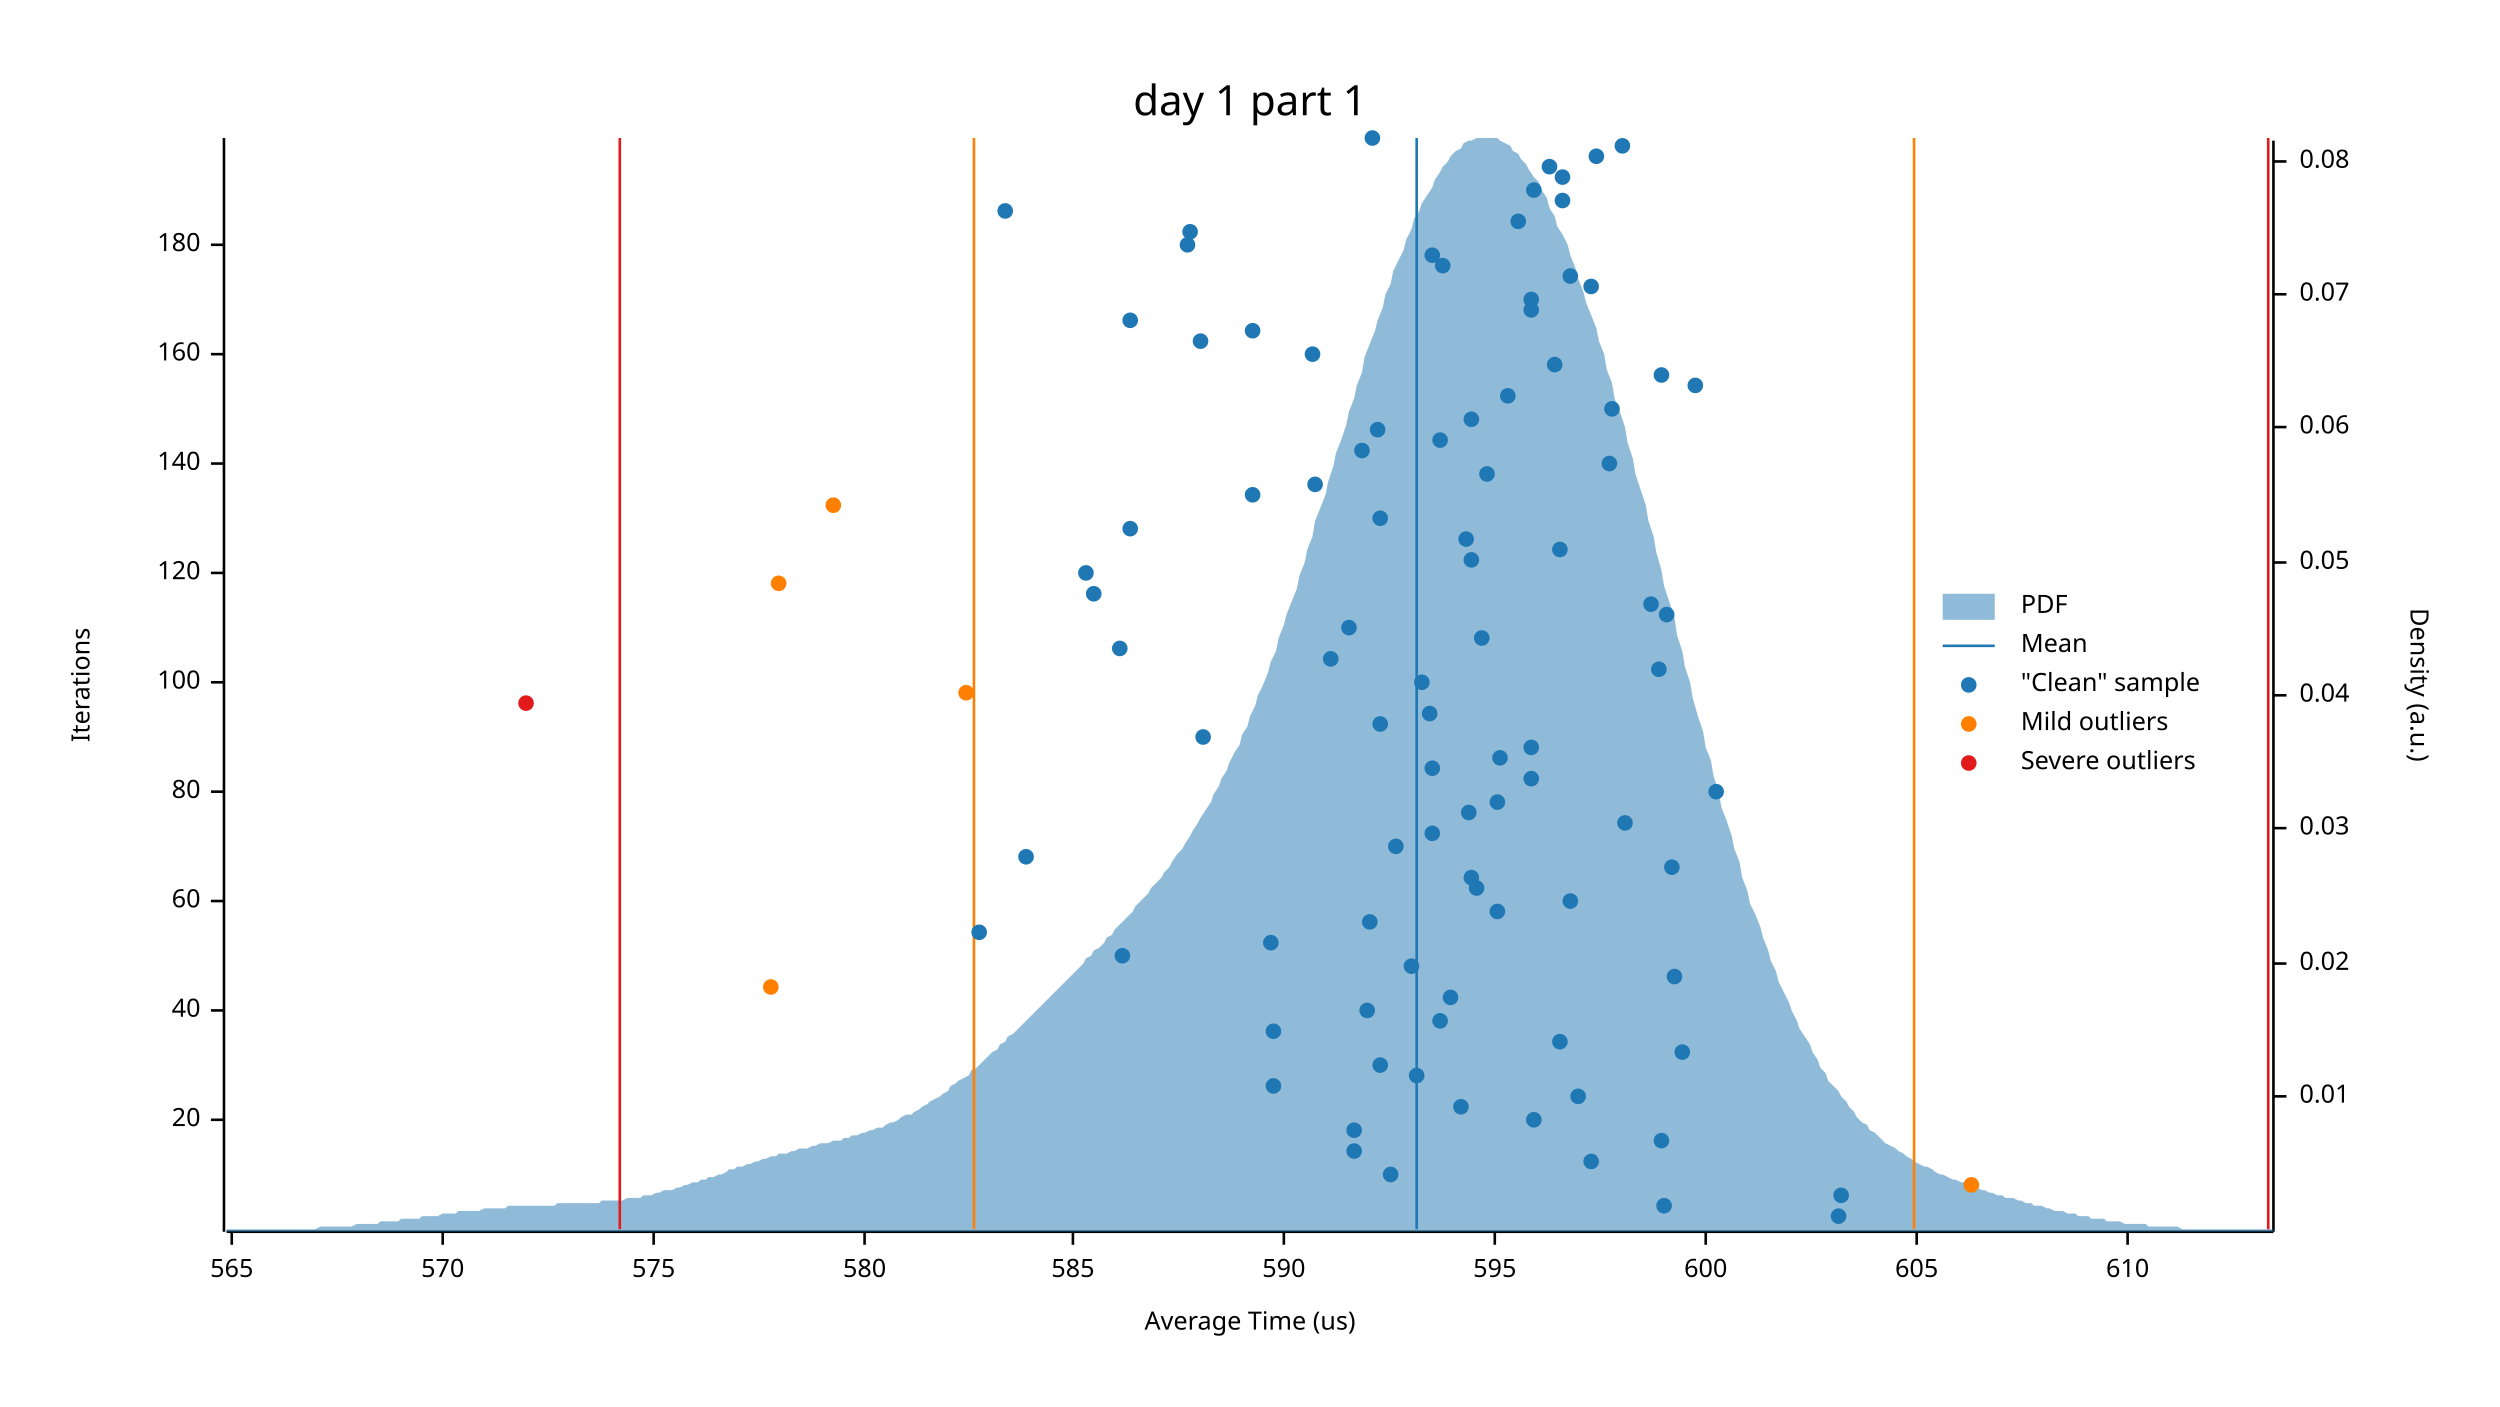
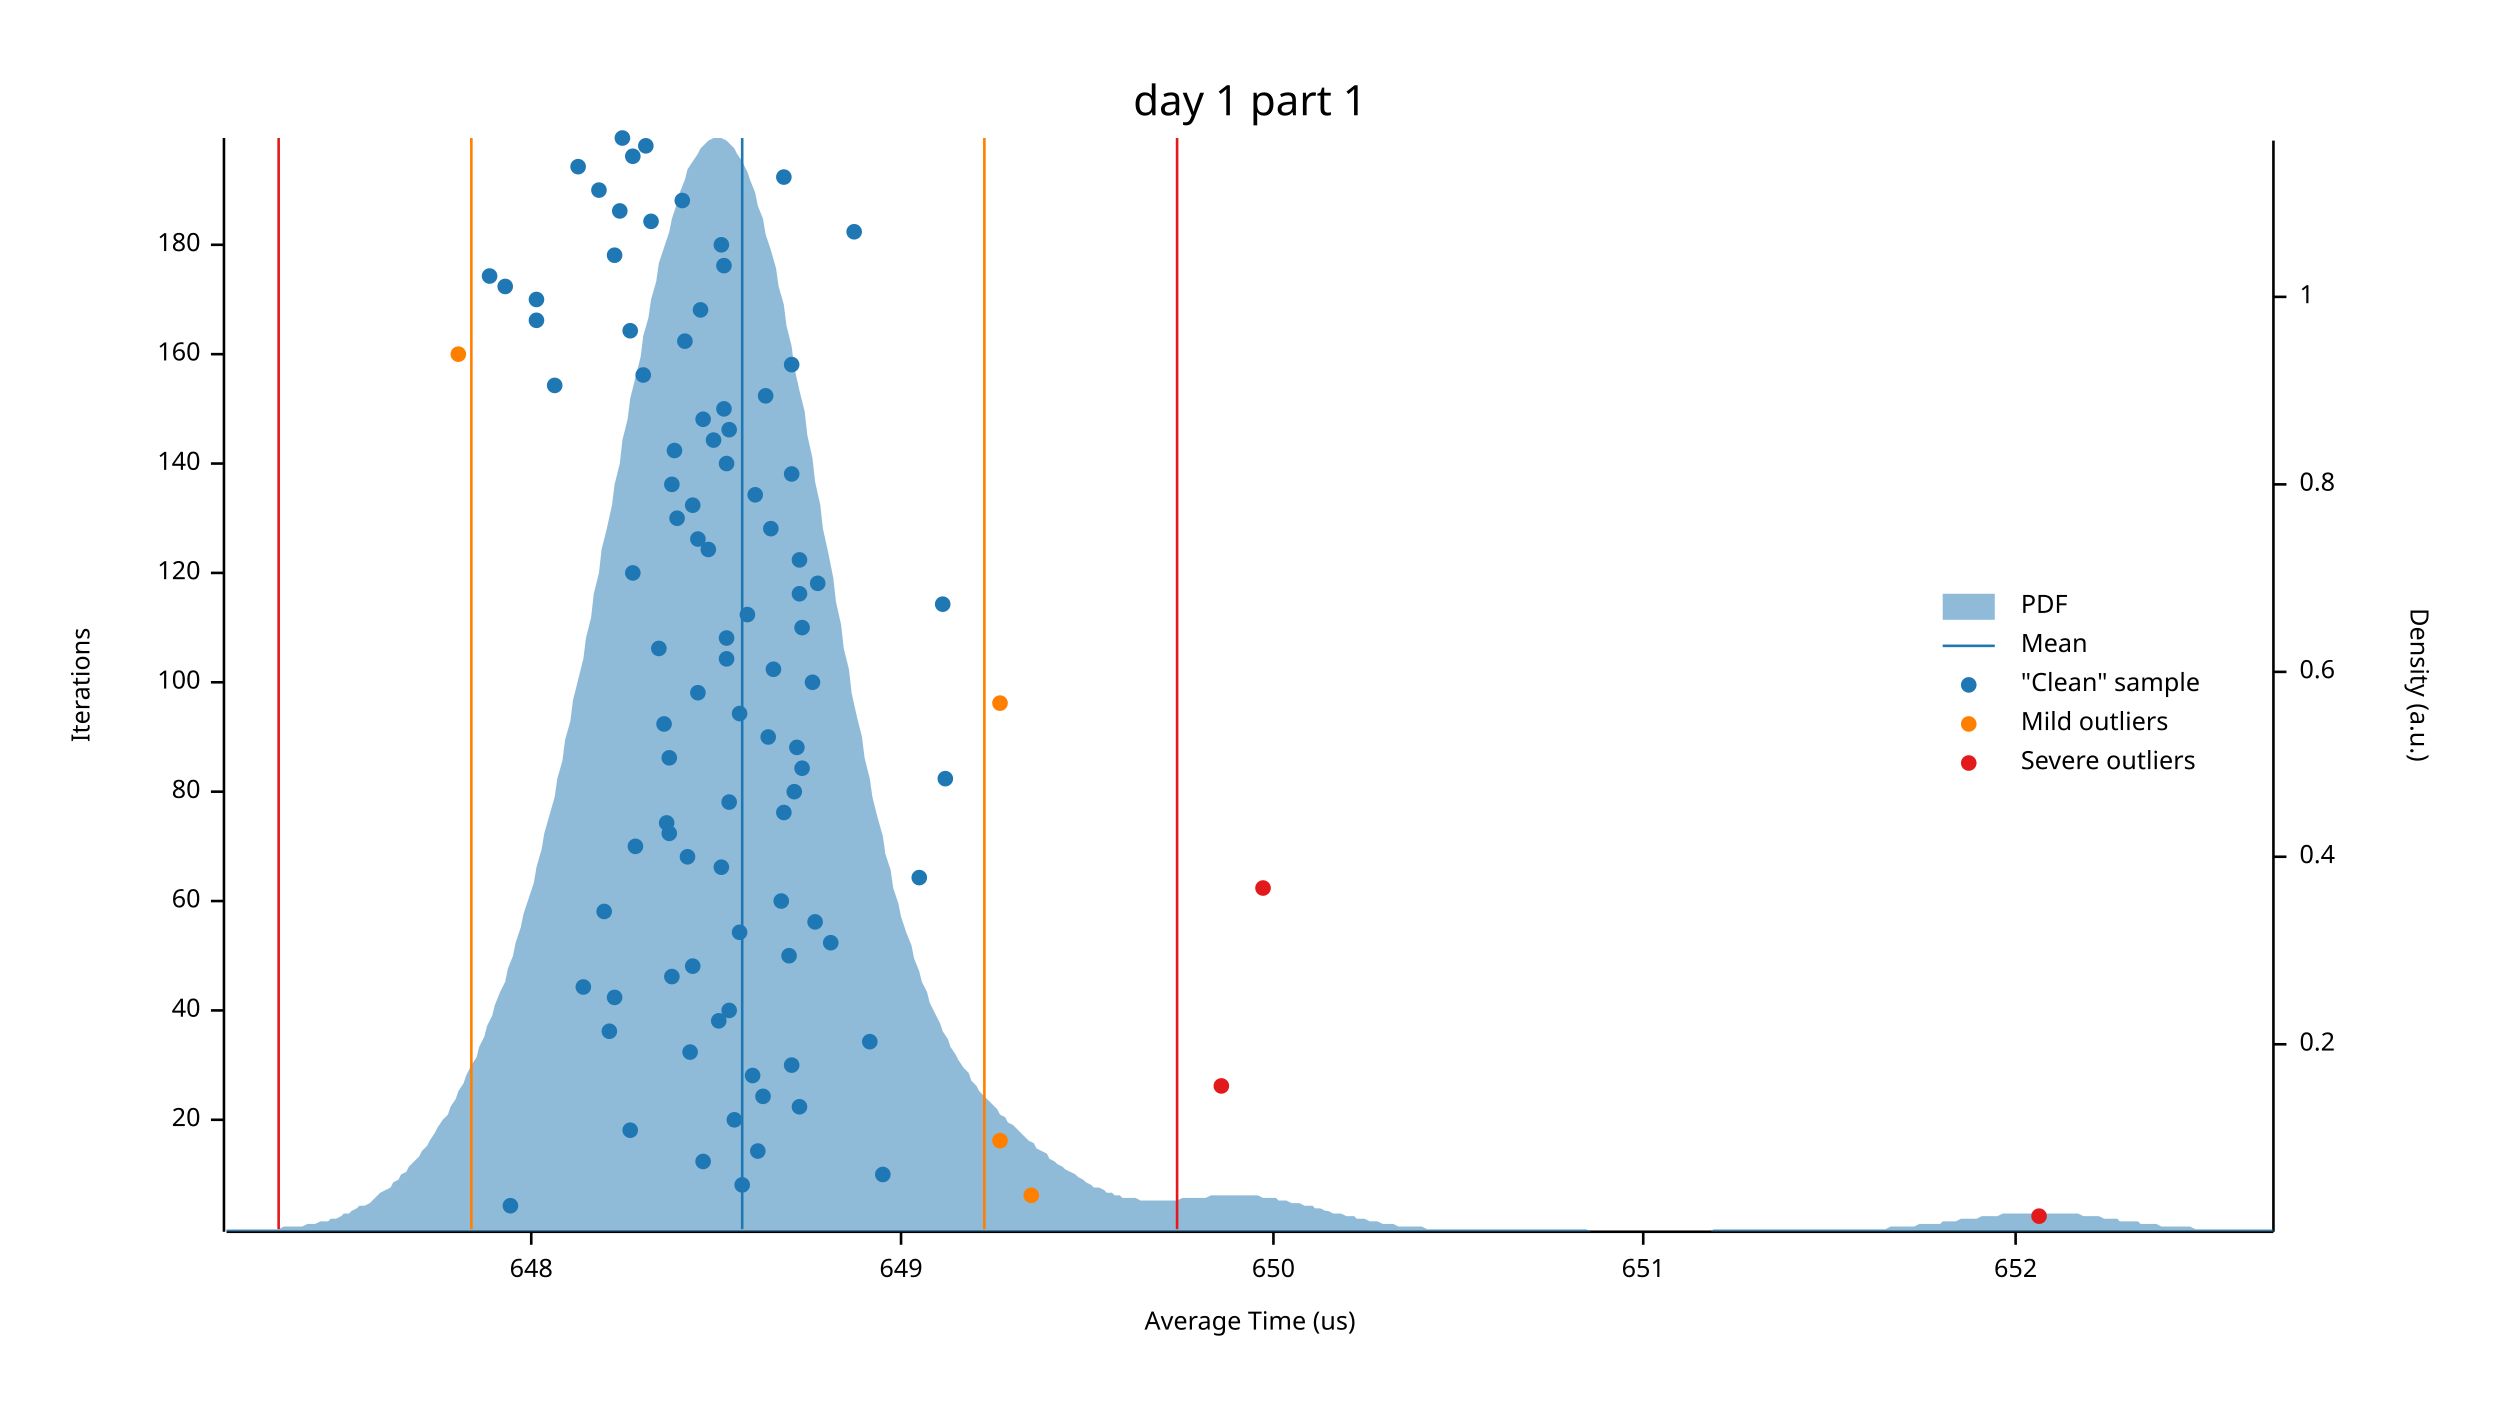
<svg xmlns="http://www.w3.org/2000/svg" width="960" height="540" viewBox="0 0 960 540">
  <text x="480" y="32" dy="0.76em" text-anchor="middle" font-family="sans-serif" font-size="16.129" opacity="1" fill="#000000">
day 1 part 1
</text>
  <text x="27" y="263" dy="0.76em" text-anchor="middle" font-family="sans-serif" font-size="9.677" opacity="1" fill="#000000" transform="rotate(270, 27, 263)">
Iterations
</text>
  <text x="480" y="513" dy="-0.5ex" text-anchor="middle" font-family="sans-serif" font-size="9.677" opacity="1" fill="#000000">
Average Time (us)
</text>
  <polyline fill="none" opacity="1" stroke="#000000" stroke-width="1" points="86,53 86,473 " />
  <text x="77" y="430" dy="0.5ex" text-anchor="end" font-family="sans-serif" font-size="9.677" opacity="1" fill="#000000">
20
</text>
  <polyline fill="none" opacity="1" stroke="#000000" stroke-width="1" points="81,430 86,430 " />
  <text x="77" y="388" dy="0.5ex" text-anchor="end" font-family="sans-serif" font-size="9.677" opacity="1" fill="#000000">
40
</text>
  <polyline fill="none" opacity="1" stroke="#000000" stroke-width="1" points="81,388 86,388 " />
  <text x="77" y="346" dy="0.5ex" text-anchor="end" font-family="sans-serif" font-size="9.677" opacity="1" fill="#000000">
60
</text>
  <polyline fill="none" opacity="1" stroke="#000000" stroke-width="1" points="81,346 86,346 " />
  <text x="77" y="304" dy="0.5ex" text-anchor="end" font-family="sans-serif" font-size="9.677" opacity="1" fill="#000000">
80
</text>
  <polyline fill="none" opacity="1" stroke="#000000" stroke-width="1" points="81,304 86,304 " />
  <text x="77" y="262" dy="0.5ex" text-anchor="end" font-family="sans-serif" font-size="9.677" opacity="1" fill="#000000">
100
</text>
  <polyline fill="none" opacity="1" stroke="#000000" stroke-width="1" points="81,262 86,262 " />
  <text x="77" y="220" dy="0.5ex" text-anchor="end" font-family="sans-serif" font-size="9.677" opacity="1" fill="#000000">
120
</text>
  <polyline fill="none" opacity="1" stroke="#000000" stroke-width="1" points="81,220 86,220 " />
  <text x="77" y="178" dy="0.5ex" text-anchor="end" font-family="sans-serif" font-size="9.677" opacity="1" fill="#000000">
140
</text>
  <polyline fill="none" opacity="1" stroke="#000000" stroke-width="1" points="81,178 86,178 " />
  <text x="77" y="136" dy="0.5ex" text-anchor="end" font-family="sans-serif" font-size="9.677" opacity="1" fill="#000000">
160
</text>
  <polyline fill="none" opacity="1" stroke="#000000" stroke-width="1" points="81,136 86,136 " />
  <text x="77" y="94" dy="0.5ex" text-anchor="end" font-family="sans-serif" font-size="9.677" opacity="1" fill="#000000">
180
</text>
  <polyline fill="none" opacity="1" stroke="#000000" stroke-width="1" points="81,94 86,94 " />
  <polyline fill="none" opacity="1" stroke="#000000" stroke-width="1" points="87,473 873,473 " />
-   <text x="89" y="483" dy="0.76em" text-anchor="middle" font-family="sans-serif" font-size="9.677" opacity="1" fill="#000000">
- 565
- </text>
-   <polyline fill="none" opacity="1" stroke="#000000" stroke-width="1" points="89,473 89,478 " />
-   <text x="170" y="483" dy="0.76em" text-anchor="middle" font-family="sans-serif" font-size="9.677" opacity="1" fill="#000000">
- 570
- </text>
-   <polyline fill="none" opacity="1" stroke="#000000" stroke-width="1" points="170,473 170,478 " />
-   <text x="251" y="483" dy="0.76em" text-anchor="middle" font-family="sans-serif" font-size="9.677" opacity="1" fill="#000000">
- 575
- </text>
-   <polyline fill="none" opacity="1" stroke="#000000" stroke-width="1" points="251,473 251,478 " />
-   <text x="332" y="483" dy="0.76em" text-anchor="middle" font-family="sans-serif" font-size="9.677" opacity="1" fill="#000000">
- 580
- </text>
-   <polyline fill="none" opacity="1" stroke="#000000" stroke-width="1" points="332,473 332,478 " />
-   <text x="412" y="483" dy="0.76em" text-anchor="middle" font-family="sans-serif" font-size="9.677" opacity="1" fill="#000000">
- 585
- </text>
-   <polyline fill="none" opacity="1" stroke="#000000" stroke-width="1" points="412,473 412,478 " />
-   <text x="493" y="483" dy="0.76em" text-anchor="middle" font-family="sans-serif" font-size="9.677" opacity="1" fill="#000000">
- 590
- </text>
-   <polyline fill="none" opacity="1" stroke="#000000" stroke-width="1" points="493,473 493,478 " />
-   <text x="574" y="483" dy="0.76em" text-anchor="middle" font-family="sans-serif" font-size="9.677" opacity="1" fill="#000000">
- 595
- </text>
-   <polyline fill="none" opacity="1" stroke="#000000" stroke-width="1" points="574,473 574,478 " />
-   <text x="655" y="483" dy="0.76em" text-anchor="middle" font-family="sans-serif" font-size="9.677" opacity="1" fill="#000000">
- 600
- </text>
-   <polyline fill="none" opacity="1" stroke="#000000" stroke-width="1" points="655,473 655,478 " />
-   <text x="736" y="483" dy="0.76em" text-anchor="middle" font-family="sans-serif" font-size="9.677" opacity="1" fill="#000000">
- 605
- </text>
-   <polyline fill="none" opacity="1" stroke="#000000" stroke-width="1" points="736,473 736,478 " />
-   <text x="817" y="483" dy="0.76em" text-anchor="middle" font-family="sans-serif" font-size="9.677" opacity="1" fill="#000000">
- 610
- </text>
-   <polyline fill="none" opacity="1" stroke="#000000" stroke-width="1" points="817,473 817,478 " />
+   <text x="204" y="483" dy="0.76em" text-anchor="middle" font-family="sans-serif" font-size="9.677" opacity="1" fill="#000000">
+ 648
+ </text>
+   <polyline fill="none" opacity="1" stroke="#000000" stroke-width="1" points="204,473 204,478 " />
+   <text x="346" y="483" dy="0.76em" text-anchor="middle" font-family="sans-serif" font-size="9.677" opacity="1" fill="#000000">
+ 649
+ </text>
+   <polyline fill="none" opacity="1" stroke="#000000" stroke-width="1" points="346,473 346,478 " />
+   <text x="489" y="483" dy="0.76em" text-anchor="middle" font-family="sans-serif" font-size="9.677" opacity="1" fill="#000000">
+ 650
+ </text>
+   <polyline fill="none" opacity="1" stroke="#000000" stroke-width="1" points="489,473 489,478 " />
+   <text x="631" y="483" dy="0.76em" text-anchor="middle" font-family="sans-serif" font-size="9.677" opacity="1" fill="#000000">
+ 651
+ </text>
+   <polyline fill="none" opacity="1" stroke="#000000" stroke-width="1" points="631,473 631,478 " />
+   <text x="774" y="483" dy="0.76em" text-anchor="middle" font-family="sans-serif" font-size="9.677" opacity="1" fill="#000000">
+ 652
+ </text>
+   <polyline fill="none" opacity="1" stroke="#000000" stroke-width="1" points="774,473 774,478 " />
  <text x="933" y="263" dy="0.76em" text-anchor="middle" font-family="sans-serif" font-size="9.677" opacity="1" fill="#000000" transform="rotate(90, 933, 263)">
Density (a.u.)
</text>
  <polyline fill="none" opacity="1" stroke="#000000" stroke-width="1" points="873,54 873,473 " />
-   <text x="883" y="421" dy="0.5ex" text-anchor="start" font-family="sans-serif" font-size="9.677" opacity="1" fill="#000000">
- 0.01
- </text>
-   <polyline fill="none" opacity="1" stroke="#000000" stroke-width="1" points="873,421 878,421 " />
-   <text x="883" y="370" dy="0.5ex" text-anchor="start" font-family="sans-serif" font-size="9.677" opacity="1" fill="#000000">
- 0.02
- </text>
-   <polyline fill="none" opacity="1" stroke="#000000" stroke-width="1" points="873,370 878,370 " />
-   <text x="883" y="318" dy="0.5ex" text-anchor="start" font-family="sans-serif" font-size="9.677" opacity="1" fill="#000000">
- 0.03
- </text>
-   <polyline fill="none" opacity="1" stroke="#000000" stroke-width="1" points="873,318 878,318 " />
-   <text x="883" y="267" dy="0.5ex" text-anchor="start" font-family="sans-serif" font-size="9.677" opacity="1" fill="#000000">
- 0.04
- </text>
-   <polyline fill="none" opacity="1" stroke="#000000" stroke-width="1" points="873,267 878,267 " />
-   <text x="883" y="216" dy="0.5ex" text-anchor="start" font-family="sans-serif" font-size="9.677" opacity="1" fill="#000000">
- 0.05
- </text>
-   <polyline fill="none" opacity="1" stroke="#000000" stroke-width="1" points="873,216 878,216 " />
-   <text x="883" y="164" dy="0.5ex" text-anchor="start" font-family="sans-serif" font-size="9.677" opacity="1" fill="#000000">
- 0.06
- </text>
-   <polyline fill="none" opacity="1" stroke="#000000" stroke-width="1" points="873,164 878,164 " />
-   <text x="883" y="113" dy="0.5ex" text-anchor="start" font-family="sans-serif" font-size="9.677" opacity="1" fill="#000000">
- 0.07
- </text>
-   <polyline fill="none" opacity="1" stroke="#000000" stroke-width="1" points="873,113 878,113 " />
-   <text x="883" y="62" dy="0.5ex" text-anchor="start" font-family="sans-serif" font-size="9.677" opacity="1" fill="#000000">
- 0.08
- </text>
-   <polyline fill="none" opacity="1" stroke="#000000" stroke-width="1" points="873,62 878,62 " />
-   <polygon opacity="0.5" fill="#1F78B4" points="87,472 88,472 90,472 91,472 93,472 94,472 96,472 98,472 99,472 101,472 102,472 104,472 105,472 107,472 109,472 110,472 112,472 113,472 115,472 116,472 118,472 120,472 121,472 123,471 124,471 126,471 127,471 129,471 131,471 132,471 134,471 135,471 137,470 138,470 140,470 142,470 143,470 145,470 146,469 148,469 150,469 151,469 153,469 154,468 156,468 157,468 159,468 161,468 162,467 164,467 165,467 167,467 168,467 170,466 172,466 173,466 175,466 176,465 178,465 179,465 181,465 183,465 184,465 186,464 187,464 189,464 190,464 192,464 194,464 195,463 197,463 198,463 200,463 201,463 203,463 205,463 206,463 208,463 209,463 211,463 213,463 214,462 216,462 217,462 219,462 220,462 222,462 224,462 225,462 227,462 228,462 230,462 231,461 233,461 235,461 236,461 238,461 239,461 241,460 242,460 244,460 246,460 247,459 249,459 250,459 252,458 253,458 255,457 257,457 258,457 260,456 261,456 263,455 264,455 266,454 268,454 269,453 271,453 272,452 274,452 276,451 277,451 279,450 280,449 282,449 283,448 285,448 287,447 288,447 290,446 291,446 293,445 294,445 296,444 298,444 299,443 301,443 302,443 304,442 305,442 307,441 309,441 310,441 312,440 313,440 315,439 316,439 318,439 320,438 321,438 323,438 324,437 326,437 327,436 329,436 331,435 332,435 334,434 335,434 337,433 339,433 340,432 342,431 343,431 345,430 346,429 348,428 350,428 351,427 353,426 354,425 356,424 357,423 359,422 361,421 362,420 364,419 365,417 367,416 368,415 370,414 372,413 373,411 375,410 376,409 378,407 379,406 381,404 383,403 384,401 386,400 387,398 389,397 391,395 392,394 394,392 395,391 397,389 398,388 400,386 402,384 403,383 405,381 406,380 408,378 409,377 411,375 413,373 414,372 416,370 417,368 419,367 420,365 422,364 424,362 425,360 427,359 428,357 430,355 431,354 433,352 435,350 436,348 438,346 439,345 441,343 442,341 444,339 446,337 447,335 449,333 450,331 452,328 454,326 455,324 457,321 458,319 460,316 461,314 463,311 465,308 466,305 468,302 469,299 471,296 472,293 474,289 476,286 477,282 479,279 480,275 482,271 483,267 485,263 487,258 488,254 490,250 491,245 493,240 494,236 496,231 498,226 499,221 501,216 502,211 504,206 505,200 507,195 509,190 510,185 512,179 513,174 515,169 517,163 518,158 520,153 521,148 523,143 524,137 526,132 528,127 529,123 531,118 532,113 534,109 535,104 537,100 539,96 540,92 542,88 543,84 545,81 546,78 548,75 550,72 551,69 553,66 554,64 556,62 557,60 559,58 561,57 562,55 564,54 565,54 567,53 568,53 570,53 572,53 573,53 575,53 576,54 578,55 580,56 581,58 583,59 584,61 586,63 587,65 589,68 591,70 592,73 594,76 595,80 597,83 598,87 600,90 602,94 603,98 605,103 606,107 608,112 609,116 611,121 613,126 614,131 616,136 617,142 619,147 620,153 622,158 624,164 625,170 627,176 628,182 630,188 632,194 633,200 635,206 636,212 638,219 639,225 641,231 643,237 644,244 646,250 647,256 649,262 650,268 652,275 654,281 655,287 657,292 658,298 660,304 661,310 663,315 665,321 666,326 668,331 669,337 671,342 672,347 674,351 676,356 677,360 679,365 680,369 682,373 683,377 685,381 687,385 688,388 690,392 691,395 693,398 695,401 696,404 698,407 699,410 701,412 702,415 704,417 706,419 707,421 709,423 710,425 712,427 713,429 715,431 717,432 718,434 720,435 721,436 723,438 724,439 726,440 728,441 729,442 731,443 732,444 734,445 735,446 737,447 739,448 740,448 742,449 743,450 745,451 746,451 748,452 750,453 751,453 753,454 754,454 756,455 758,455 759,456 761,457 762,457 764,458 765,458 767,459 769,459 770,460 772,460 773,460 775,461 776,461 778,462 780,462 781,463 783,463 784,463 786,464 787,464 789,465 791,465 792,465 794,466 795,466 797,466 798,467 800,467 802,467 803,468 805,468 806,468 808,468 809,469 811,469 813,469 814,469 816,470 817,470 819,470 821,470 822,470 824,470 825,471 827,471 828,471 830,471 832,471 833,471 835,471 836,471 838,472 839,472 841,472 843,472 844,472 846,472 847,472 849,472 850,472 852,472 854,472 855,472 857,472 858,472 860,472 861,472 863,472 865,472 866,472 868,472 869,472 871,472 873,472 873,473 87,473 " />
-   <polyline fill="none" opacity="1" stroke="#1F78B4" stroke-width="1" points="544,472 544,53 " />
-   <polyline fill="none" opacity="1" stroke="#FF7F00" stroke-width="1" points="374,472 374,53 " />
-   <polyline fill="none" opacity="1" stroke="#FF7F00" stroke-width="1" points="735,472 735,53 " />
-   <polyline fill="none" opacity="1" stroke="#E31A1C" stroke-width="1" points="238,472 238,53 " />
-   <polyline fill="none" opacity="1" stroke="#E31A1C" stroke-width="1" points="871,472 871,53 " />
-   <circle cx="706" cy="467" r="3" opacity="1" fill="#1F78B4" stroke="none" />
-   <circle cx="639" cy="463" r="3" opacity="1" fill="#1F78B4" stroke="none" />
-   <circle cx="707" cy="459" r="3" opacity="1" fill="#1F78B4" stroke="none" />
-   <circle cx="534" cy="451" r="3" opacity="1" fill="#1F78B4" stroke="none" />
-   <circle cx="611" cy="446" r="3" opacity="1" fill="#1F78B4" stroke="none" />
-   <circle cx="520" cy="442" r="3" opacity="1" fill="#1F78B4" stroke="none" />
-   <circle cx="638" cy="438" r="3" opacity="1" fill="#1F78B4" stroke="none" />
-   <circle cx="520" cy="434" r="3" opacity="1" fill="#1F78B4" stroke="none" />
-   <circle cx="589" cy="430" r="3" opacity="1" fill="#1F78B4" stroke="none" />
-   <circle cx="561" cy="425" r="3" opacity="1" fill="#1F78B4" stroke="none" />
-   <circle cx="606" cy="421" r="3" opacity="1" fill="#1F78B4" stroke="none" />
-   <circle cx="489" cy="417" r="3" opacity="1" fill="#1F78B4" stroke="none" />
-   <circle cx="544" cy="413" r="3" opacity="1" fill="#1F78B4" stroke="none" />
-   <circle cx="530" cy="409" r="3" opacity="1" fill="#1F78B4" stroke="none" />
-   <circle cx="646" cy="404" r="3" opacity="1" fill="#1F78B4" stroke="none" />
-   <circle cx="599" cy="400" r="3" opacity="1" fill="#1F78B4" stroke="none" />
-   <circle cx="489" cy="396" r="3" opacity="1" fill="#1F78B4" stroke="none" />
-   <circle cx="553" cy="392" r="3" opacity="1" fill="#1F78B4" stroke="none" />
-   <circle cx="525" cy="388" r="3" opacity="1" fill="#1F78B4" stroke="none" />
-   <circle cx="557" cy="383" r="3" opacity="1" fill="#1F78B4" stroke="none" />
-   <circle cx="643" cy="375" r="3" opacity="1" fill="#1F78B4" stroke="none" />
-   <circle cx="542" cy="371" r="3" opacity="1" fill="#1F78B4" stroke="none" />
-   <circle cx="431" cy="367" r="3" opacity="1" fill="#1F78B4" stroke="none" />
-   <circle cx="488" cy="362" r="3" opacity="1" fill="#1F78B4" stroke="none" />
-   <circle cx="376" cy="358" r="3" opacity="1" fill="#1F78B4" stroke="none" />
-   <circle cx="526" cy="354" r="3" opacity="1" fill="#1F78B4" stroke="none" />
-   <circle cx="575" cy="350" r="3" opacity="1" fill="#1F78B4" stroke="none" />
-   <circle cx="603" cy="346" r="3" opacity="1" fill="#1F78B4" stroke="none" />
-   <circle cx="567" cy="341" r="3" opacity="1" fill="#1F78B4" stroke="none" />
-   <circle cx="565" cy="337" r="3" opacity="1" fill="#1F78B4" stroke="none" />
-   <circle cx="642" cy="333" r="3" opacity="1" fill="#1F78B4" stroke="none" />
-   <circle cx="394" cy="329" r="3" opacity="1" fill="#1F78B4" stroke="none" />
-   <circle cx="536" cy="325" r="3" opacity="1" fill="#1F78B4" stroke="none" />
-   <circle cx="550" cy="320" r="3" opacity="1" fill="#1F78B4" stroke="none" />
-   <circle cx="624" cy="316" r="3" opacity="1" fill="#1F78B4" stroke="none" />
-   <circle cx="564" cy="312" r="3" opacity="1" fill="#1F78B4" stroke="none" />
-   <circle cx="575" cy="308" r="3" opacity="1" fill="#1F78B4" stroke="none" />
-   <circle cx="659" cy="304" r="3" opacity="1" fill="#1F78B4" stroke="none" />
-   <circle cx="588" cy="299" r="3" opacity="1" fill="#1F78B4" stroke="none" />
-   <circle cx="550" cy="295" r="3" opacity="1" fill="#1F78B4" stroke="none" />
-   <circle cx="576" cy="291" r="3" opacity="1" fill="#1F78B4" stroke="none" />
-   <circle cx="588" cy="287" r="3" opacity="1" fill="#1F78B4" stroke="none" />
-   <circle cx="462" cy="283" r="3" opacity="1" fill="#1F78B4" stroke="none" />
-   <circle cx="530" cy="278" r="3" opacity="1" fill="#1F78B4" stroke="none" />
-   <circle cx="549" cy="274" r="3" opacity="1" fill="#1F78B4" stroke="none" />
-   <circle cx="546" cy="262" r="3" opacity="1" fill="#1F78B4" stroke="none" />
-   <circle cx="637" cy="257" r="3" opacity="1" fill="#1F78B4" stroke="none" />
-   <circle cx="511" cy="253" r="3" opacity="1" fill="#1F78B4" stroke="none" />
-   <circle cx="430" cy="249" r="3" opacity="1" fill="#1F78B4" stroke="none" />
-   <circle cx="569" cy="245" r="3" opacity="1" fill="#1F78B4" stroke="none" />
-   <circle cx="518" cy="241" r="3" opacity="1" fill="#1F78B4" stroke="none" />
-   <circle cx="640" cy="236" r="3" opacity="1" fill="#1F78B4" stroke="none" />
-   <circle cx="634" cy="232" r="3" opacity="1" fill="#1F78B4" stroke="none" />
-   <circle cx="420" cy="228" r="3" opacity="1" fill="#1F78B4" stroke="none" />
-   <circle cx="417" cy="220" r="3" opacity="1" fill="#1F78B4" stroke="none" />
-   <circle cx="565" cy="215" r="3" opacity="1" fill="#1F78B4" stroke="none" />
-   <circle cx="599" cy="211" r="3" opacity="1" fill="#1F78B4" stroke="none" />
-   <circle cx="563" cy="207" r="3" opacity="1" fill="#1F78B4" stroke="none" />
-   <circle cx="434" cy="203" r="3" opacity="1" fill="#1F78B4" stroke="none" />
-   <circle cx="530" cy="199" r="3" opacity="1" fill="#1F78B4" stroke="none" />
-   <circle cx="481" cy="190" r="3" opacity="1" fill="#1F78B4" stroke="none" />
-   <circle cx="505" cy="186" r="3" opacity="1" fill="#1F78B4" stroke="none" />
-   <circle cx="571" cy="182" r="3" opacity="1" fill="#1F78B4" stroke="none" />
-   <circle cx="618" cy="178" r="3" opacity="1" fill="#1F78B4" stroke="none" />
-   <circle cx="523" cy="173" r="3" opacity="1" fill="#1F78B4" stroke="none" />
-   <circle cx="553" cy="169" r="3" opacity="1" fill="#1F78B4" stroke="none" />
-   <circle cx="529" cy="165" r="3" opacity="1" fill="#1F78B4" stroke="none" />
-   <circle cx="565" cy="161" r="3" opacity="1" fill="#1F78B4" stroke="none" />
-   <circle cx="619" cy="157" r="3" opacity="1" fill="#1F78B4" stroke="none" />
-   <circle cx="579" cy="152" r="3" opacity="1" fill="#1F78B4" stroke="none" />
-   <circle cx="651" cy="148" r="3" opacity="1" fill="#1F78B4" stroke="none" />
-   <circle cx="638" cy="144" r="3" opacity="1" fill="#1F78B4" stroke="none" />
-   <circle cx="597" cy="140" r="3" opacity="1" fill="#1F78B4" stroke="none" />
-   <circle cx="504" cy="136" r="3" opacity="1" fill="#1F78B4" stroke="none" />
-   <circle cx="461" cy="131" r="3" opacity="1" fill="#1F78B4" stroke="none" />
-   <circle cx="481" cy="127" r="3" opacity="1" fill="#1F78B4" stroke="none" />
-   <circle cx="434" cy="123" r="3" opacity="1" fill="#1F78B4" stroke="none" />
-   <circle cx="588" cy="119" r="3" opacity="1" fill="#1F78B4" stroke="none" />
-   <circle cx="588" cy="115" r="3" opacity="1" fill="#1F78B4" stroke="none" />
-   <circle cx="611" cy="110" r="3" opacity="1" fill="#1F78B4" stroke="none" />
-   <circle cx="603" cy="106" r="3" opacity="1" fill="#1F78B4" stroke="none" />
-   <circle cx="554" cy="102" r="3" opacity="1" fill="#1F78B4" stroke="none" />
-   <circle cx="550" cy="98" r="3" opacity="1" fill="#1F78B4" stroke="none" />
-   <circle cx="456" cy="94" r="3" opacity="1" fill="#1F78B4" stroke="none" />
-   <circle cx="457" cy="89" r="3" opacity="1" fill="#1F78B4" stroke="none" />
-   <circle cx="583" cy="85" r="3" opacity="1" fill="#1F78B4" stroke="none" />
-   <circle cx="386" cy="81" r="3" opacity="1" fill="#1F78B4" stroke="none" />
-   <circle cx="600" cy="77" r="3" opacity="1" fill="#1F78B4" stroke="none" />
-   <circle cx="589" cy="73" r="3" opacity="1" fill="#1F78B4" stroke="none" />
-   <circle cx="600" cy="68" r="3" opacity="1" fill="#1F78B4" stroke="none" />
-   <circle cx="595" cy="64" r="3" opacity="1" fill="#1F78B4" stroke="none" />
-   <circle cx="613" cy="60" r="3" opacity="1" fill="#1F78B4" stroke="none" />
-   <circle cx="623" cy="56" r="3" opacity="1" fill="#1F78B4" stroke="none" />
-   <circle cx="527" cy="53" r="3" opacity="1" fill="#1F78B4" stroke="none" />
-   <circle cx="757" cy="455" r="3" opacity="1" fill="#FF7F00" stroke="none" />
-   <circle cx="296" cy="379" r="3" opacity="1" fill="#FF7F00" stroke="none" />
-   <circle cx="371" cy="266" r="3" opacity="1" fill="#FF7F00" stroke="none" />
-   <circle cx="299" cy="224" r="3" opacity="1" fill="#FF7F00" stroke="none" />
-   <circle cx="320" cy="194" r="3" opacity="1" fill="#FF7F00" stroke="none" />
-   <circle cx="202" cy="270" r="3" opacity="1" fill="#E31A1C" stroke="none" />
+   <text x="883" y="401" dy="0.5ex" text-anchor="start" font-family="sans-serif" font-size="9.677" opacity="1" fill="#000000">
+ 0.2
+ </text>
+   <polyline fill="none" opacity="1" stroke="#000000" stroke-width="1" points="873,401 878,401 " />
+   <text x="883" y="329" dy="0.5ex" text-anchor="start" font-family="sans-serif" font-size="9.677" opacity="1" fill="#000000">
+ 0.4
+ </text>
+   <polyline fill="none" opacity="1" stroke="#000000" stroke-width="1" points="873,329 878,329 " />
+   <text x="883" y="258" dy="0.5ex" text-anchor="start" font-family="sans-serif" font-size="9.677" opacity="1" fill="#000000">
+ 0.6
+ </text>
+   <polyline fill="none" opacity="1" stroke="#000000" stroke-width="1" points="873,258 878,258 " />
+   <text x="883" y="186" dy="0.5ex" text-anchor="start" font-family="sans-serif" font-size="9.677" opacity="1" fill="#000000">
+ 0.8
+ </text>
+   <polyline fill="none" opacity="1" stroke="#000000" stroke-width="1" points="873,186 878,186 " />
+   <text x="883" y="114" dy="0.5ex" text-anchor="start" font-family="sans-serif" font-size="9.677" opacity="1" fill="#000000">
+ 1
+ </text>
+   <polyline fill="none" opacity="1" stroke="#000000" stroke-width="1" points="873,114 878,114 " />
+   <polygon opacity="0.5" fill="#1F78B4" points="87,472 88,472 90,472 91,472 93,472 94,472 96,472 98,472 99,472 101,472 102,472 104,472 105,472 107,472 109,471 110,471 112,471 113,471 115,471 116,471 118,470 120,470 121,470 123,469 124,469 126,469 127,468 129,468 131,467 132,466 134,466 135,465 137,464 138,463 140,463 142,462 143,461 145,459 146,458 148,457 150,456 151,454 153,453 154,451 156,450 157,448 159,446 161,444 162,442 164,440 165,438 167,435 168,433 170,430 172,428 173,425 175,422 176,419 178,416 179,413 181,409 183,406 184,402 186,398 187,394 189,390 190,386 192,381 194,377 195,372 197,367 198,362 200,356 201,351 203,345 205,339 206,333 208,326 209,320 211,313 213,306 214,299 216,292 217,284 219,277 220,269 222,261 224,253 225,245 227,237 228,228 230,220 231,211 233,203 235,194 236,186 238,178 239,169 241,161 242,153 244,145 246,137 247,129 249,122 250,115 252,108 253,101 255,95 257,89 258,84 260,78 261,74 263,69 264,65 266,62 268,59 269,57 271,55 272,54 274,53 276,53 277,53 279,54 280,55 282,57 283,59 285,62 287,66 288,69 290,74 291,79 293,84 294,90 296,96 298,103 299,110 301,117 302,125 304,133 305,141 307,150 309,158 310,167 312,176 313,185 315,194 316,203 318,212 320,222 321,231 323,240 324,249 326,257 327,266 329,275 331,283 332,291 334,299 335,306 337,314 339,321 340,328 342,334 343,341 345,347 346,352 348,358 350,363 351,368 353,373 354,377 356,381 357,385 359,389 361,393 362,396 364,399 365,402 367,405 368,407 370,410 372,412 373,415 375,417 376,419 378,421 379,422 381,424 383,426 384,428 386,429 387,431 389,432 391,434 392,435 394,437 395,438 397,439 398,441 400,442 402,443 403,445 405,446 406,447 408,448 409,449 411,450 413,451 414,452 416,453 417,454 419,455 420,456 422,456 424,457 425,458 427,458 428,459 430,459 431,460 433,460 435,460 436,460 438,461 439,461 441,461 442,461 444,461 446,461 447,461 449,461 450,461 452,461 454,460 455,460 457,460 458,460 460,460 461,460 463,460 465,459 466,459 468,459 469,459 471,459 472,459 474,459 476,459 477,459 479,459 480,459 482,459 483,459 485,460 487,460 488,460 490,460 491,461 493,461 494,461 496,462 498,462 499,462 501,463 502,463 504,463 505,464 507,464 509,465 510,465 512,466 513,466 515,466 517,467 518,467 520,467 521,468 523,468 524,468 526,469 528,469 529,469 531,470 532,470 534,470 535,470 537,471 539,471 540,471 542,471 543,471 545,471 546,471 548,472 550,472 551,472 553,472 554,472 556,472 557,472 559,472 561,472 562,472 564,472 565,472 567,472 568,472 570,472 572,472 573,472 575,472 576,472 578,472 580,472 581,472 583,472 584,472 586,472 587,472 589,472 591,472 592,472 594,472 595,472 597,472 598,472 600,472 602,472 603,472 605,472 606,472 608,472 609,472 611,473 613,473 614,473 616,473 617,473 619,473 620,473 622,473 624,473 625,473 627,473 628,473 630,473 632,473 633,473 635,473 636,473 638,473 639,473 641,473 643,473 644,473 646,473 647,473 649,473 650,473 652,473 654,473 655,473 657,473 658,472 660,472 661,472 663,472 665,472 666,472 668,472 669,472 671,472 672,472 674,472 676,472 677,472 679,472 680,472 682,472 683,472 685,472 687,472 688,472 690,472 691,472 693,472 695,472 696,472 698,472 699,472 701,472 702,472 704,472 706,472 707,472 709,472 710,472 712,472 713,472 715,472 717,472 718,472 720,472 721,472 723,472 724,472 726,471 728,471 729,471 731,471 732,471 734,471 735,471 737,470 739,470 740,470 742,470 743,470 745,470 746,469 748,469 750,469 751,469 753,468 754,468 756,468 758,468 759,468 761,467 762,467 764,467 765,467 767,467 769,466 770,466 772,466 773,466 775,466 776,466 778,466 780,466 781,466 783,466 784,466 786,466 787,466 789,466 791,466 792,466 794,466 795,466 797,466 798,466 800,467 802,467 803,467 805,467 806,467 808,468 809,468 811,468 813,468 814,469 816,469 817,469 819,469 821,469 822,470 824,470 825,470 827,470 828,470 830,471 832,471 833,471 835,471 836,471 838,471 839,471 841,471 843,472 844,472 846,472 847,472 849,472 850,472 852,472 854,472 855,472 857,472 858,472 860,472 861,472 863,472 865,472 866,472 868,472 869,472 871,472 873,472 873,473 87,473 " />
+   <polyline fill="none" opacity="1" stroke="#1F78B4" stroke-width="1" points="285,472 285,53 " />
+   <polyline fill="none" opacity="1" stroke="#FF7F00" stroke-width="1" points="181,472 181,53 " />
+   <polyline fill="none" opacity="1" stroke="#FF7F00" stroke-width="1" points="378,472 378,53 " />
+   <polyline fill="none" opacity="1" stroke="#E31A1C" stroke-width="1" points="107,472 107,53 " />
+   <polyline fill="none" opacity="1" stroke="#E31A1C" stroke-width="1" points="452,472 452,53 " />
+   <circle cx="196" cy="463" r="3" opacity="1" fill="#1F78B4" stroke="none" />
+   <circle cx="285" cy="455" r="3" opacity="1" fill="#1F78B4" stroke="none" />
+   <circle cx="339" cy="451" r="3" opacity="1" fill="#1F78B4" stroke="none" />
+   <circle cx="270" cy="446" r="3" opacity="1" fill="#1F78B4" stroke="none" />
+   <circle cx="291" cy="442" r="3" opacity="1" fill="#1F78B4" stroke="none" />
+   <circle cx="242" cy="434" r="3" opacity="1" fill="#1F78B4" stroke="none" />
+   <circle cx="282" cy="430" r="3" opacity="1" fill="#1F78B4" stroke="none" />
+   <circle cx="307" cy="425" r="3" opacity="1" fill="#1F78B4" stroke="none" />
+   <circle cx="293" cy="421" r="3" opacity="1" fill="#1F78B4" stroke="none" />
+   <circle cx="289" cy="413" r="3" opacity="1" fill="#1F78B4" stroke="none" />
+   <circle cx="304" cy="409" r="3" opacity="1" fill="#1F78B4" stroke="none" />
+   <circle cx="265" cy="404" r="3" opacity="1" fill="#1F78B4" stroke="none" />
+   <circle cx="334" cy="400" r="3" opacity="1" fill="#1F78B4" stroke="none" />
+   <circle cx="234" cy="396" r="3" opacity="1" fill="#1F78B4" stroke="none" />
+   <circle cx="276" cy="392" r="3" opacity="1" fill="#1F78B4" stroke="none" />
+   <circle cx="280" cy="388" r="3" opacity="1" fill="#1F78B4" stroke="none" />
+   <circle cx="236" cy="383" r="3" opacity="1" fill="#1F78B4" stroke="none" />
+   <circle cx="224" cy="379" r="3" opacity="1" fill="#1F78B4" stroke="none" />
+   <circle cx="258" cy="375" r="3" opacity="1" fill="#1F78B4" stroke="none" />
+   <circle cx="266" cy="371" r="3" opacity="1" fill="#1F78B4" stroke="none" />
+   <circle cx="303" cy="367" r="3" opacity="1" fill="#1F78B4" stroke="none" />
+   <circle cx="319" cy="362" r="3" opacity="1" fill="#1F78B4" stroke="none" />
+   <circle cx="284" cy="358" r="3" opacity="1" fill="#1F78B4" stroke="none" />
+   <circle cx="313" cy="354" r="3" opacity="1" fill="#1F78B4" stroke="none" />
+   <circle cx="232" cy="350" r="3" opacity="1" fill="#1F78B4" stroke="none" />
+   <circle cx="300" cy="346" r="3" opacity="1" fill="#1F78B4" stroke="none" />
+   <circle cx="353" cy="337" r="3" opacity="1" fill="#1F78B4" stroke="none" />
+   <circle cx="277" cy="333" r="3" opacity="1" fill="#1F78B4" stroke="none" />
+   <circle cx="264" cy="329" r="3" opacity="1" fill="#1F78B4" stroke="none" />
+   <circle cx="244" cy="325" r="3" opacity="1" fill="#1F78B4" stroke="none" />
+   <circle cx="257" cy="320" r="3" opacity="1" fill="#1F78B4" stroke="none" />
+   <circle cx="256" cy="316" r="3" opacity="1" fill="#1F78B4" stroke="none" />
+   <circle cx="301" cy="312" r="3" opacity="1" fill="#1F78B4" stroke="none" />
+   <circle cx="280" cy="308" r="3" opacity="1" fill="#1F78B4" stroke="none" />
+   <circle cx="305" cy="304" r="3" opacity="1" fill="#1F78B4" stroke="none" />
+   <circle cx="363" cy="299" r="3" opacity="1" fill="#1F78B4" stroke="none" />
+   <circle cx="308" cy="295" r="3" opacity="1" fill="#1F78B4" stroke="none" />
+   <circle cx="257" cy="291" r="3" opacity="1" fill="#1F78B4" stroke="none" />
+   <circle cx="306" cy="287" r="3" opacity="1" fill="#1F78B4" stroke="none" />
+   <circle cx="295" cy="283" r="3" opacity="1" fill="#1F78B4" stroke="none" />
+   <circle cx="255" cy="278" r="3" opacity="1" fill="#1F78B4" stroke="none" />
+   <circle cx="284" cy="274" r="3" opacity="1" fill="#1F78B4" stroke="none" />
+   <circle cx="268" cy="266" r="3" opacity="1" fill="#1F78B4" stroke="none" />
+   <circle cx="312" cy="262" r="3" opacity="1" fill="#1F78B4" stroke="none" />
+   <circle cx="297" cy="257" r="3" opacity="1" fill="#1F78B4" stroke="none" />
+   <circle cx="279" cy="253" r="3" opacity="1" fill="#1F78B4" stroke="none" />
+   <circle cx="253" cy="249" r="3" opacity="1" fill="#1F78B4" stroke="none" />
+   <circle cx="279" cy="245" r="3" opacity="1" fill="#1F78B4" stroke="none" />
+   <circle cx="308" cy="241" r="3" opacity="1" fill="#1F78B4" stroke="none" />
+   <circle cx="287" cy="236" r="3" opacity="1" fill="#1F78B4" stroke="none" />
+   <circle cx="362" cy="232" r="3" opacity="1" fill="#1F78B4" stroke="none" />
+   <circle cx="307" cy="228" r="3" opacity="1" fill="#1F78B4" stroke="none" />
+   <circle cx="314" cy="224" r="3" opacity="1" fill="#1F78B4" stroke="none" />
+   <circle cx="243" cy="220" r="3" opacity="1" fill="#1F78B4" stroke="none" />
+   <circle cx="307" cy="215" r="3" opacity="1" fill="#1F78B4" stroke="none" />
+   <circle cx="272" cy="211" r="3" opacity="1" fill="#1F78B4" stroke="none" />
+   <circle cx="268" cy="207" r="3" opacity="1" fill="#1F78B4" stroke="none" />
+   <circle cx="296" cy="203" r="3" opacity="1" fill="#1F78B4" stroke="none" />
+   <circle cx="260" cy="199" r="3" opacity="1" fill="#1F78B4" stroke="none" />
+   <circle cx="266" cy="194" r="3" opacity="1" fill="#1F78B4" stroke="none" />
+   <circle cx="290" cy="190" r="3" opacity="1" fill="#1F78B4" stroke="none" />
+   <circle cx="258" cy="186" r="3" opacity="1" fill="#1F78B4" stroke="none" />
+   <circle cx="304" cy="182" r="3" opacity="1" fill="#1F78B4" stroke="none" />
+   <circle cx="279" cy="178" r="3" opacity="1" fill="#1F78B4" stroke="none" />
+   <circle cx="259" cy="173" r="3" opacity="1" fill="#1F78B4" stroke="none" />
+   <circle cx="274" cy="169" r="3" opacity="1" fill="#1F78B4" stroke="none" />
+   <circle cx="280" cy="165" r="3" opacity="1" fill="#1F78B4" stroke="none" />
+   <circle cx="270" cy="161" r="3" opacity="1" fill="#1F78B4" stroke="none" />
+   <circle cx="278" cy="157" r="3" opacity="1" fill="#1F78B4" stroke="none" />
+   <circle cx="294" cy="152" r="3" opacity="1" fill="#1F78B4" stroke="none" />
+   <circle cx="213" cy="148" r="3" opacity="1" fill="#1F78B4" stroke="none" />
+   <circle cx="247" cy="144" r="3" opacity="1" fill="#1F78B4" stroke="none" />
+   <circle cx="304" cy="140" r="3" opacity="1" fill="#1F78B4" stroke="none" />
+   <circle cx="263" cy="131" r="3" opacity="1" fill="#1F78B4" stroke="none" />
+   <circle cx="242" cy="127" r="3" opacity="1" fill="#1F78B4" stroke="none" />
+   <circle cx="206" cy="123" r="3" opacity="1" fill="#1F78B4" stroke="none" />
+   <circle cx="269" cy="119" r="3" opacity="1" fill="#1F78B4" stroke="none" />
+   <circle cx="206" cy="115" r="3" opacity="1" fill="#1F78B4" stroke="none" />
+   <circle cx="194" cy="110" r="3" opacity="1" fill="#1F78B4" stroke="none" />
+   <circle cx="188" cy="106" r="3" opacity="1" fill="#1F78B4" stroke="none" />
+   <circle cx="278" cy="102" r="3" opacity="1" fill="#1F78B4" stroke="none" />
+   <circle cx="236" cy="98" r="3" opacity="1" fill="#1F78B4" stroke="none" />
+   <circle cx="277" cy="94" r="3" opacity="1" fill="#1F78B4" stroke="none" />
+   <circle cx="328" cy="89" r="3" opacity="1" fill="#1F78B4" stroke="none" />
+   <circle cx="250" cy="85" r="3" opacity="1" fill="#1F78B4" stroke="none" />
+   <circle cx="238" cy="81" r="3" opacity="1" fill="#1F78B4" stroke="none" />
+   <circle cx="262" cy="77" r="3" opacity="1" fill="#1F78B4" stroke="none" />
+   <circle cx="230" cy="73" r="3" opacity="1" fill="#1F78B4" stroke="none" />
+   <circle cx="301" cy="68" r="3" opacity="1" fill="#1F78B4" stroke="none" />
+   <circle cx="222" cy="64" r="3" opacity="1" fill="#1F78B4" stroke="none" />
+   <circle cx="243" cy="60" r="3" opacity="1" fill="#1F78B4" stroke="none" />
+   <circle cx="248" cy="56" r="3" opacity="1" fill="#1F78B4" stroke="none" />
+   <circle cx="239" cy="53" r="3" opacity="1" fill="#1F78B4" stroke="none" />
+   <circle cx="396" cy="459" r="3" opacity="1" fill="#FF7F00" stroke="none" />
+   <circle cx="384" cy="438" r="3" opacity="1" fill="#FF7F00" stroke="none" />
+   <circle cx="384" cy="270" r="3" opacity="1" fill="#FF7F00" stroke="none" />
+   <circle cx="176" cy="136" r="3" opacity="1" fill="#FF7F00" stroke="none" />
+   <circle cx="783" cy="467" r="3" opacity="1" fill="#E31A1C" stroke="none" />
+   <circle cx="469" cy="417" r="3" opacity="1" fill="#E31A1C" stroke="none" />
+   <circle cx="485" cy="341" r="3" opacity="1" fill="#E31A1C" stroke="none" />
  <text x="776" y="228" dy="0.76em" text-anchor="start" font-family="sans-serif" font-size="9.677" opacity="1" fill="#000000">
PDF
</text>
  <text x="776" y="243" dy="0.76em" text-anchor="start" font-family="sans-serif" font-size="9.677" opacity="1" fill="#000000">
Mean
</text>
  <text x="776" y="258" dy="0.76em" text-anchor="start" font-family="sans-serif" font-size="9.677" opacity="1" fill="#000000">
"Clean" sample
</text>
  <text x="776" y="273" dy="0.76em" text-anchor="start" font-family="sans-serif" font-size="9.677" opacity="1" fill="#000000">
Mild outliers
</text>
  <text x="776" y="288" dy="0.76em" text-anchor="start" font-family="sans-serif" font-size="9.677" opacity="1" fill="#000000">
Severe outliers
</text>
  <rect x="746" y="228" width="20" height="10" opacity="0.5" fill="#1F78B4" stroke="none" />
  <polyline fill="none" opacity="1" stroke="#1F78B4" stroke-width="1" points="746,248 766,248 " />
  <circle cx="756" cy="263" r="3" opacity="1" fill="#1F78B4" stroke="none" />
  <circle cx="756" cy="278" r="3" opacity="1" fill="#FF7F00" stroke="none" />
  <circle cx="756" cy="293" r="3" opacity="1" fill="#E31A1C" stroke="none" />
</svg>
